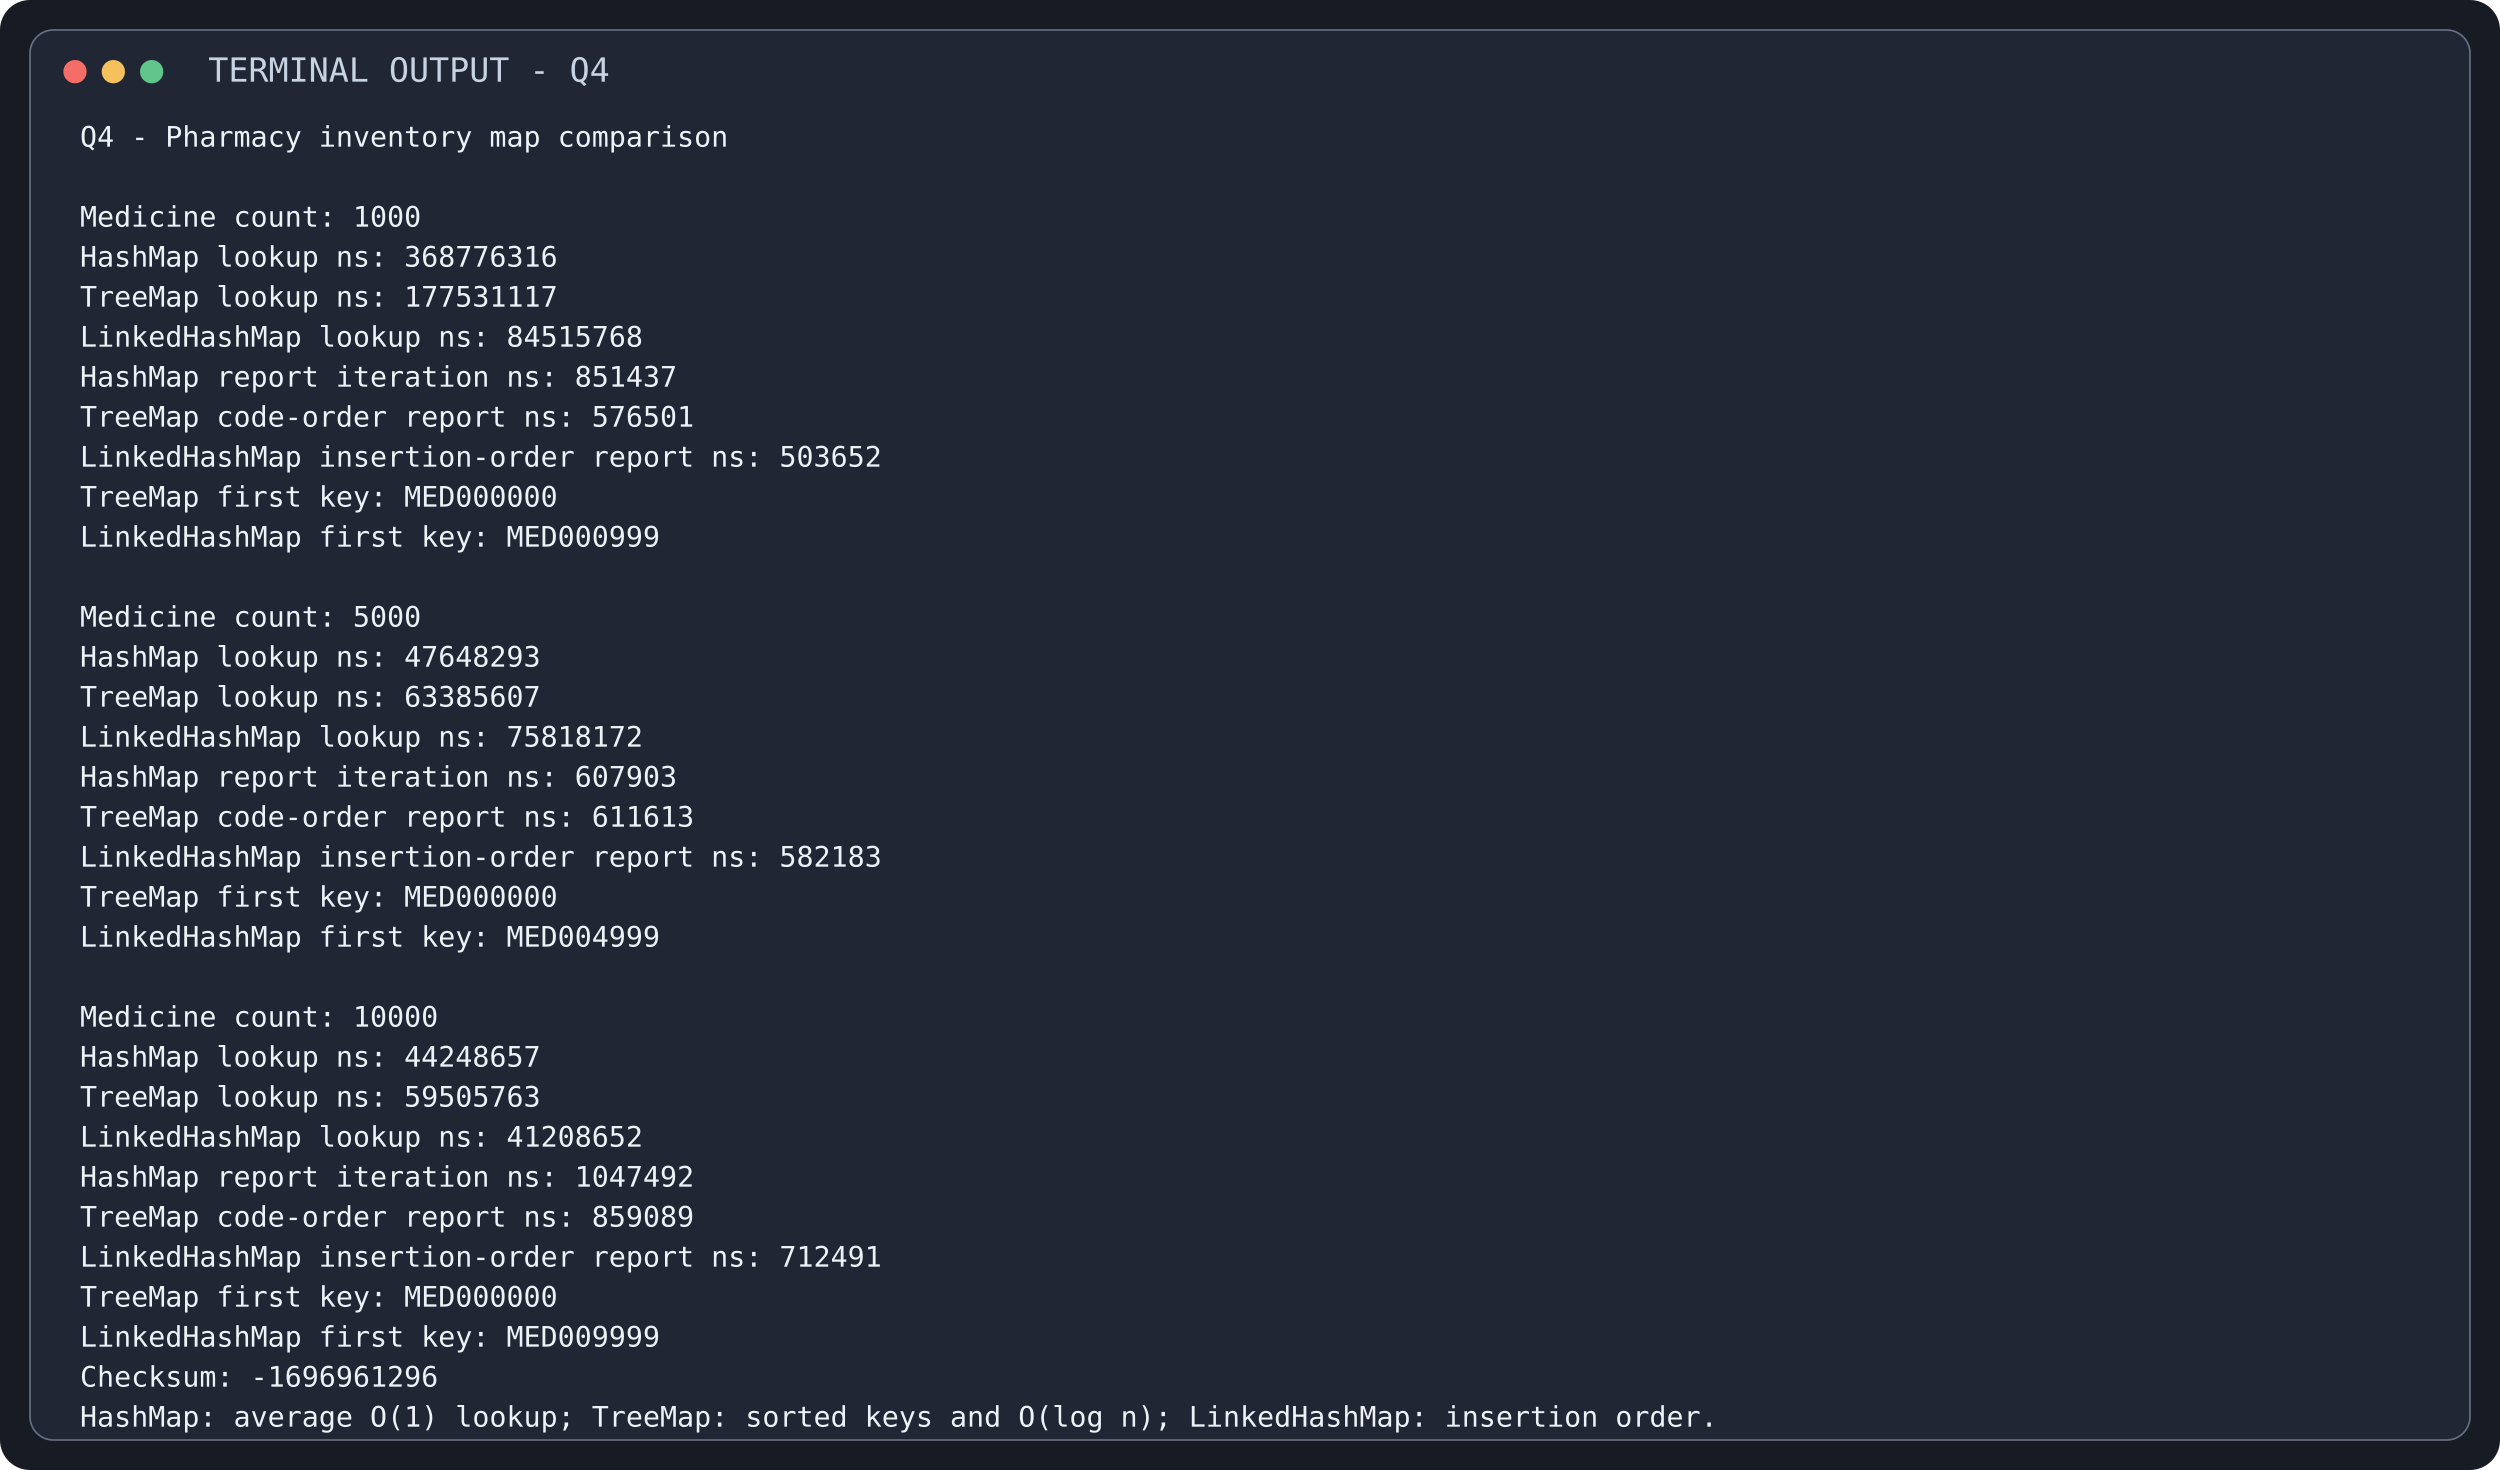
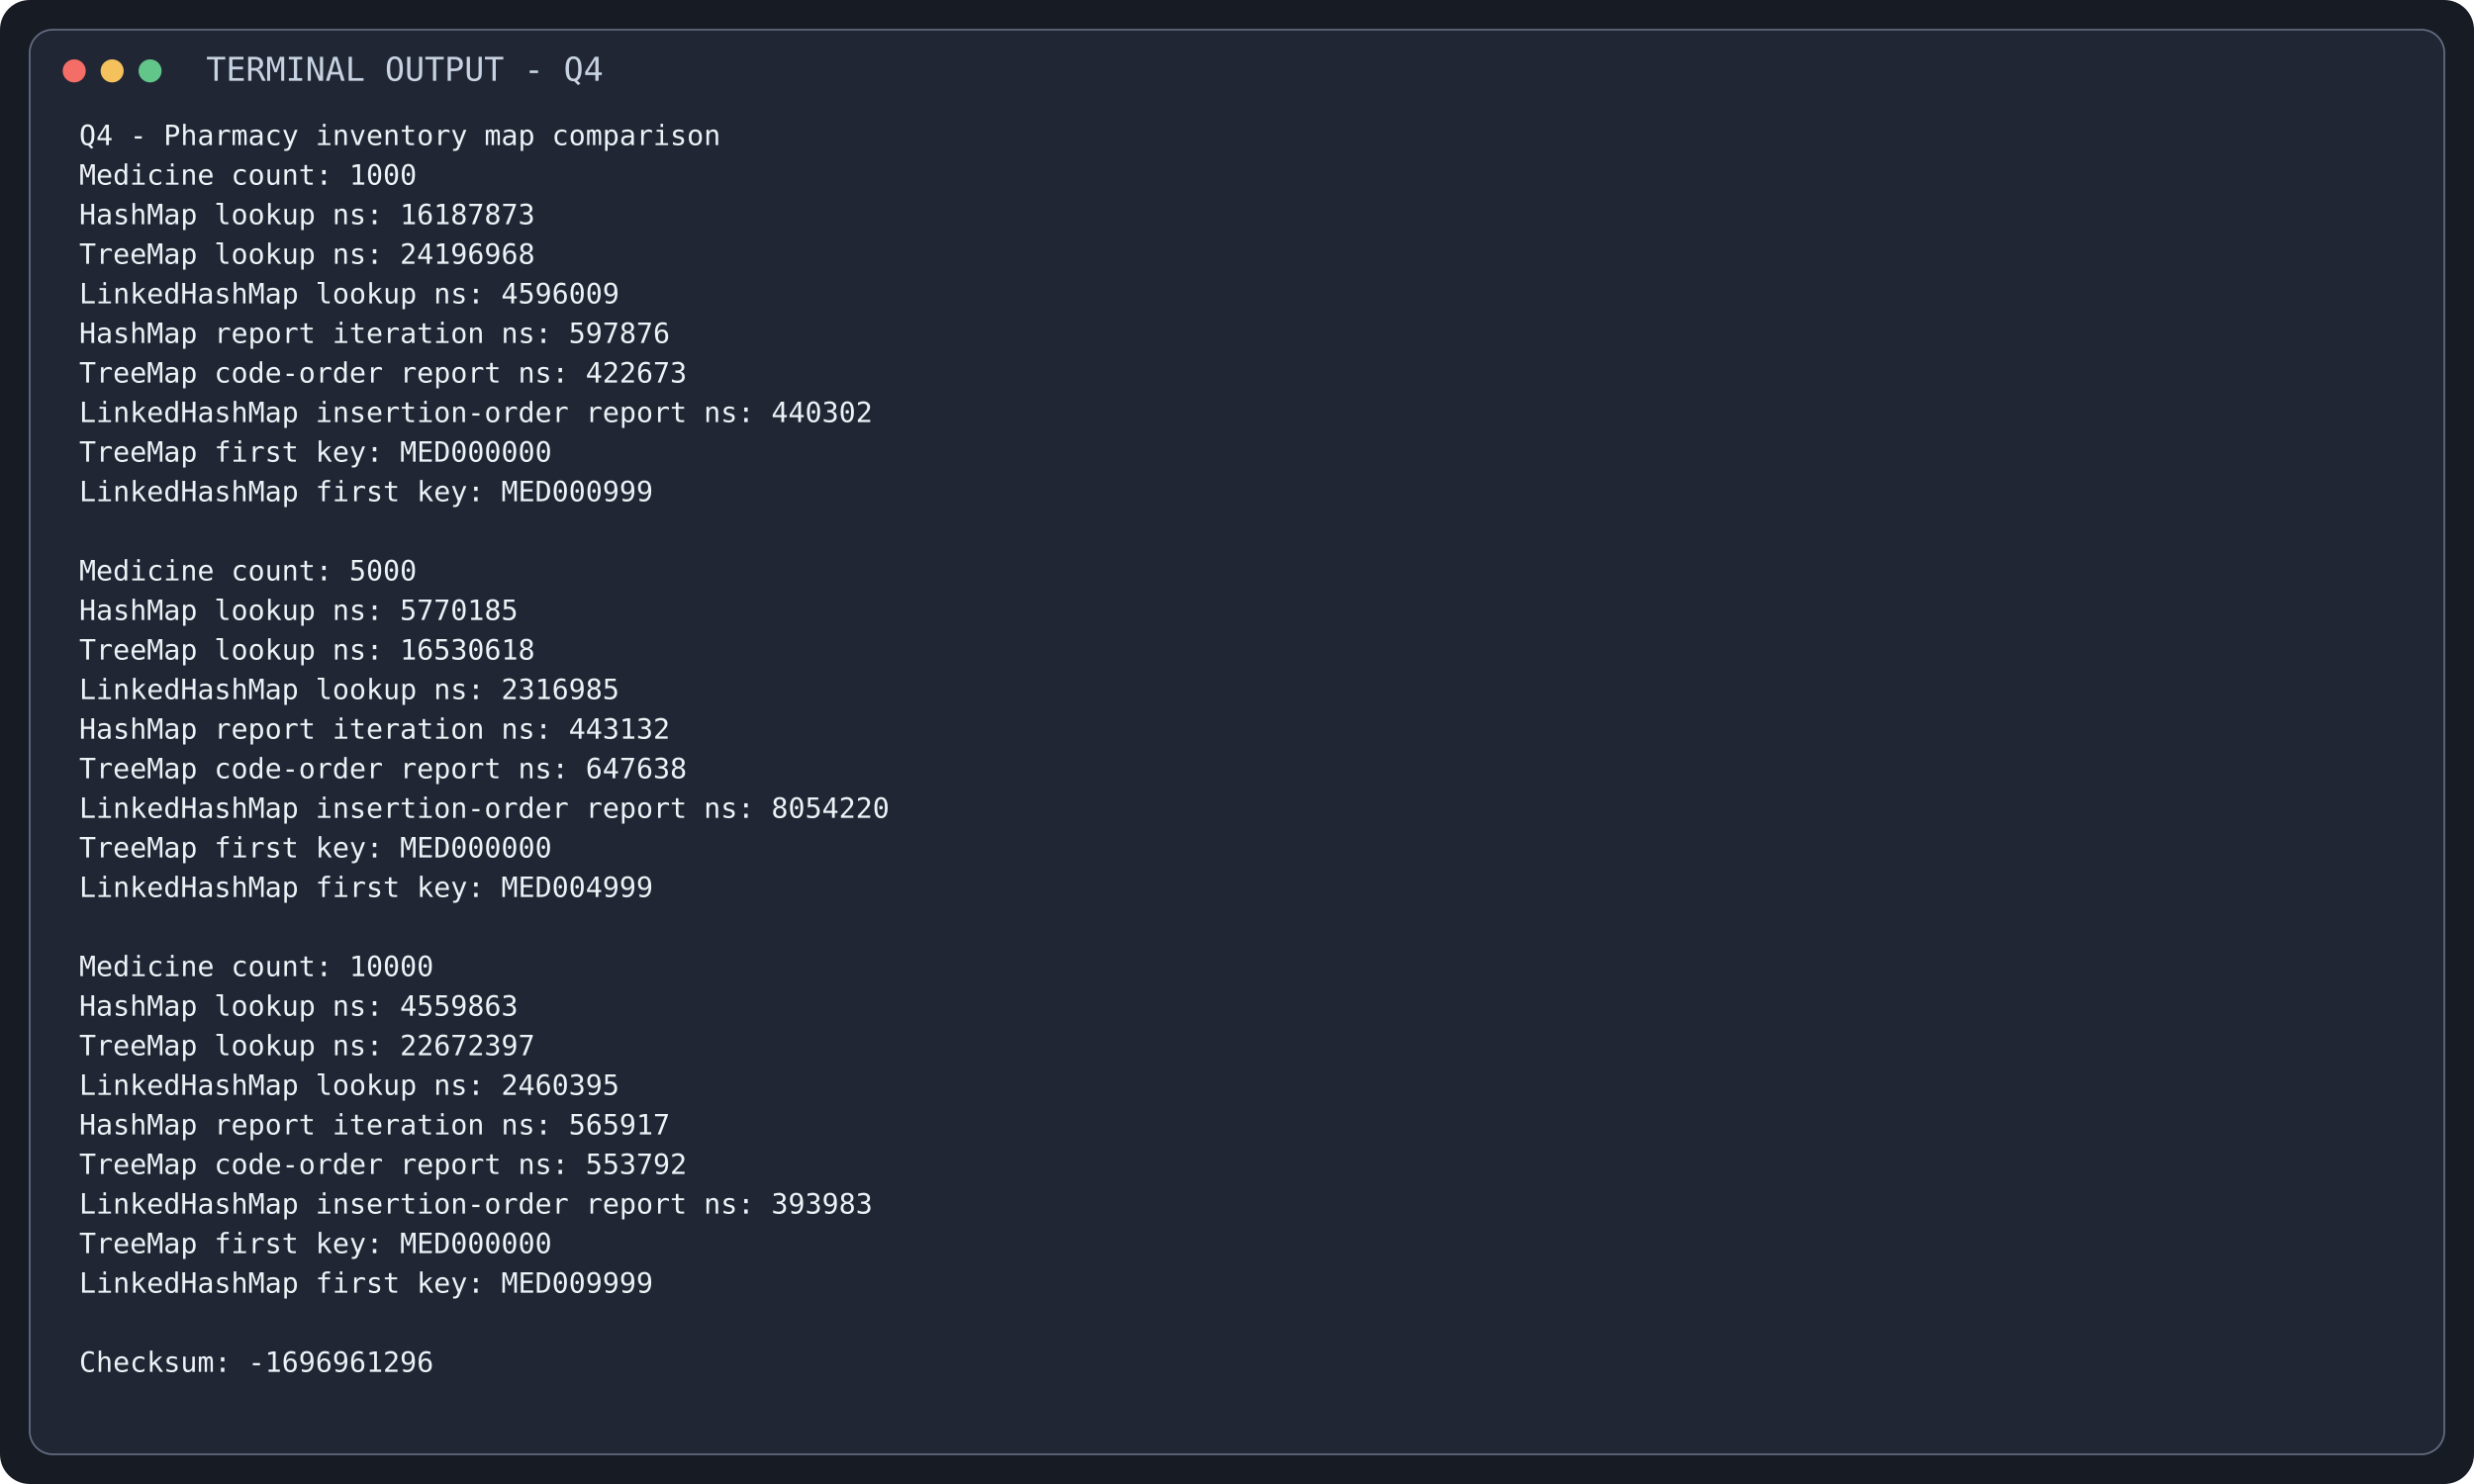
- <svg xmlns="http://www.w3.org/2000/svg" width="1500" height="882" viewBox="0 0 1500 882">
-   <rect width="1500" height="882" rx="18" fill="#171b24" />
-   <rect x="18" y="18" width="1464" height="846" rx="14" fill="#202633" stroke="#667085" />
+ <svg xmlns="http://www.w3.org/2000/svg" width="1500" height="900" viewBox="0 0 1500 900">
+   <rect width="1500" height="900" rx="18" fill="#171b24" />
+   <rect x="18" y="18" width="1464" height="864" rx="14" fill="#202633" stroke="#667085" />
  <circle cx="45" cy="43" r="7" fill="#f46d67" />
  <circle cx="68" cy="43" r="7" fill="#f4c15d" />
  <circle cx="91" cy="43" r="7" fill="#62c58a" />
  <text x="125" y="49" font-family="monospace" font-size="20" fill="#c7d2e2">TERMINAL OUTPUT - Q4</text>
  <text x="48" y="88" font-family="monospace" font-size="17" fill="#edf2f7">Q4 - Pharmacy inventory map comparison</text>
-   <text x="48" y="112" font-family="monospace" font-size="17" fill="#edf2f7"> </text>
-   <text x="48" y="136" font-family="monospace" font-size="17" fill="#edf2f7">Medicine count: 1000</text>
-   <text x="48" y="160" font-family="monospace" font-size="17" fill="#edf2f7">HashMap lookup ns: 368776316</text>
-   <text x="48" y="184" font-family="monospace" font-size="17" fill="#edf2f7">TreeMap lookup ns: 177531117</text>
-   <text x="48" y="208" font-family="monospace" font-size="17" fill="#edf2f7">LinkedHashMap lookup ns: 84515768</text>
-   <text x="48" y="232" font-family="monospace" font-size="17" fill="#edf2f7">HashMap report iteration ns: 851437</text>
-   <text x="48" y="256" font-family="monospace" font-size="17" fill="#edf2f7">TreeMap code-order report ns: 576501</text>
-   <text x="48" y="280" font-family="monospace" font-size="17" fill="#edf2f7">LinkedHashMap insertion-order report ns: 503652</text>
-   <text x="48" y="304" font-family="monospace" font-size="17" fill="#edf2f7">TreeMap first key: MED000000</text>
-   <text x="48" y="328" font-family="monospace" font-size="17" fill="#edf2f7">LinkedHashMap first key: MED000999</text>
-   <text x="48" y="352" font-family="monospace" font-size="17" fill="#edf2f7"> </text>
-   <text x="48" y="376" font-family="monospace" font-size="17" fill="#edf2f7">Medicine count: 5000</text>
-   <text x="48" y="400" font-family="monospace" font-size="17" fill="#edf2f7">HashMap lookup ns: 47648293</text>
-   <text x="48" y="424" font-family="monospace" font-size="17" fill="#edf2f7">TreeMap lookup ns: 63385607</text>
-   <text x="48" y="448" font-family="monospace" font-size="17" fill="#edf2f7">LinkedHashMap lookup ns: 75818172</text>
-   <text x="48" y="472" font-family="monospace" font-size="17" fill="#edf2f7">HashMap report iteration ns: 607903</text>
-   <text x="48" y="496" font-family="monospace" font-size="17" fill="#edf2f7">TreeMap code-order report ns: 611613</text>
-   <text x="48" y="520" font-family="monospace" font-size="17" fill="#edf2f7">LinkedHashMap insertion-order report ns: 582183</text>
-   <text x="48" y="544" font-family="monospace" font-size="17" fill="#edf2f7">TreeMap first key: MED000000</text>
-   <text x="48" y="568" font-family="monospace" font-size="17" fill="#edf2f7">LinkedHashMap first key: MED004999</text>
-   <text x="48" y="592" font-family="monospace" font-size="17" fill="#edf2f7"> </text>
-   <text x="48" y="616" font-family="monospace" font-size="17" fill="#edf2f7">Medicine count: 10000</text>
-   <text x="48" y="640" font-family="monospace" font-size="17" fill="#edf2f7">HashMap lookup ns: 44248657</text>
-   <text x="48" y="664" font-family="monospace" font-size="17" fill="#edf2f7">TreeMap lookup ns: 59505763</text>
-   <text x="48" y="688" font-family="monospace" font-size="17" fill="#edf2f7">LinkedHashMap lookup ns: 41208652</text>
-   <text x="48" y="712" font-family="monospace" font-size="17" fill="#edf2f7">HashMap report iteration ns: 1047492</text>
-   <text x="48" y="736" font-family="monospace" font-size="17" fill="#edf2f7">TreeMap code-order report ns: 859089</text>
-   <text x="48" y="760" font-family="monospace" font-size="17" fill="#edf2f7">LinkedHashMap insertion-order report ns: 712491</text>
-   <text x="48" y="784" font-family="monospace" font-size="17" fill="#edf2f7">TreeMap first key: MED000000</text>
-   <text x="48" y="808" font-family="monospace" font-size="17" fill="#edf2f7">LinkedHashMap first key: MED009999</text>
+   <text x="48" y="112" font-family="monospace" font-size="17" fill="#edf2f7">Medicine count: 1000</text>
+   <text x="48" y="136" font-family="monospace" font-size="17" fill="#edf2f7">HashMap lookup ns: 16187873</text>
+   <text x="48" y="160" font-family="monospace" font-size="17" fill="#edf2f7">TreeMap lookup ns: 24196968</text>
+   <text x="48" y="184" font-family="monospace" font-size="17" fill="#edf2f7">LinkedHashMap lookup ns: 4596009</text>
+   <text x="48" y="208" font-family="monospace" font-size="17" fill="#edf2f7">HashMap report iteration ns: 597876</text>
+   <text x="48" y="232" font-family="monospace" font-size="17" fill="#edf2f7">TreeMap code-order report ns: 422673</text>
+   <text x="48" y="256" font-family="monospace" font-size="17" fill="#edf2f7">LinkedHashMap insertion-order report ns: 440302</text>
+   <text x="48" y="280" font-family="monospace" font-size="17" fill="#edf2f7">TreeMap first key: MED000000</text>
+   <text x="48" y="304" font-family="monospace" font-size="17" fill="#edf2f7">LinkedHashMap first key: MED000999</text>
+   <text x="48" y="352" font-family="monospace" font-size="17" fill="#edf2f7">Medicine count: 5000</text>
+   <text x="48" y="376" font-family="monospace" font-size="17" fill="#edf2f7">HashMap lookup ns: 5770185</text>
+   <text x="48" y="400" font-family="monospace" font-size="17" fill="#edf2f7">TreeMap lookup ns: 16530618</text>
+   <text x="48" y="424" font-family="monospace" font-size="17" fill="#edf2f7">LinkedHashMap lookup ns: 2316985</text>
+   <text x="48" y="448" font-family="monospace" font-size="17" fill="#edf2f7">HashMap report iteration ns: 443132</text>
+   <text x="48" y="472" font-family="monospace" font-size="17" fill="#edf2f7">TreeMap code-order report ns: 647638</text>
+   <text x="48" y="496" font-family="monospace" font-size="17" fill="#edf2f7">LinkedHashMap insertion-order report ns: 8054220</text>
+   <text x="48" y="520" font-family="monospace" font-size="17" fill="#edf2f7">TreeMap first key: MED000000</text>
+   <text x="48" y="544" font-family="monospace" font-size="17" fill="#edf2f7">LinkedHashMap first key: MED004999</text>
+   <text x="48" y="592" font-family="monospace" font-size="17" fill="#edf2f7">Medicine count: 10000</text>
+   <text x="48" y="616" font-family="monospace" font-size="17" fill="#edf2f7">HashMap lookup ns: 4559863</text>
+   <text x="48" y="640" font-family="monospace" font-size="17" fill="#edf2f7">TreeMap lookup ns: 22672397</text>
+   <text x="48" y="664" font-family="monospace" font-size="17" fill="#edf2f7">LinkedHashMap lookup ns: 2460395</text>
+   <text x="48" y="688" font-family="monospace" font-size="17" fill="#edf2f7">HashMap report iteration ns: 565917</text>
+   <text x="48" y="712" font-family="monospace" font-size="17" fill="#edf2f7">TreeMap code-order report ns: 553792</text>
+   <text x="48" y="736" font-family="monospace" font-size="17" fill="#edf2f7">LinkedHashMap insertion-order report ns: 393983</text>
+   <text x="48" y="760" font-family="monospace" font-size="17" fill="#edf2f7">TreeMap first key: MED000000</text>
+   <text x="48" y="784" font-family="monospace" font-size="17" fill="#edf2f7">LinkedHashMap first key: MED009999</text>
  <text x="48" y="832" font-family="monospace" font-size="17" fill="#edf2f7">Checksum: -1696961296</text>
-   <text x="48" y="856" font-family="monospace" font-size="17" fill="#edf2f7">HashMap: average O(1) lookup; TreeMap: sorted keys and O(log n); LinkedHashMap: insertion order.</text>
</svg>
